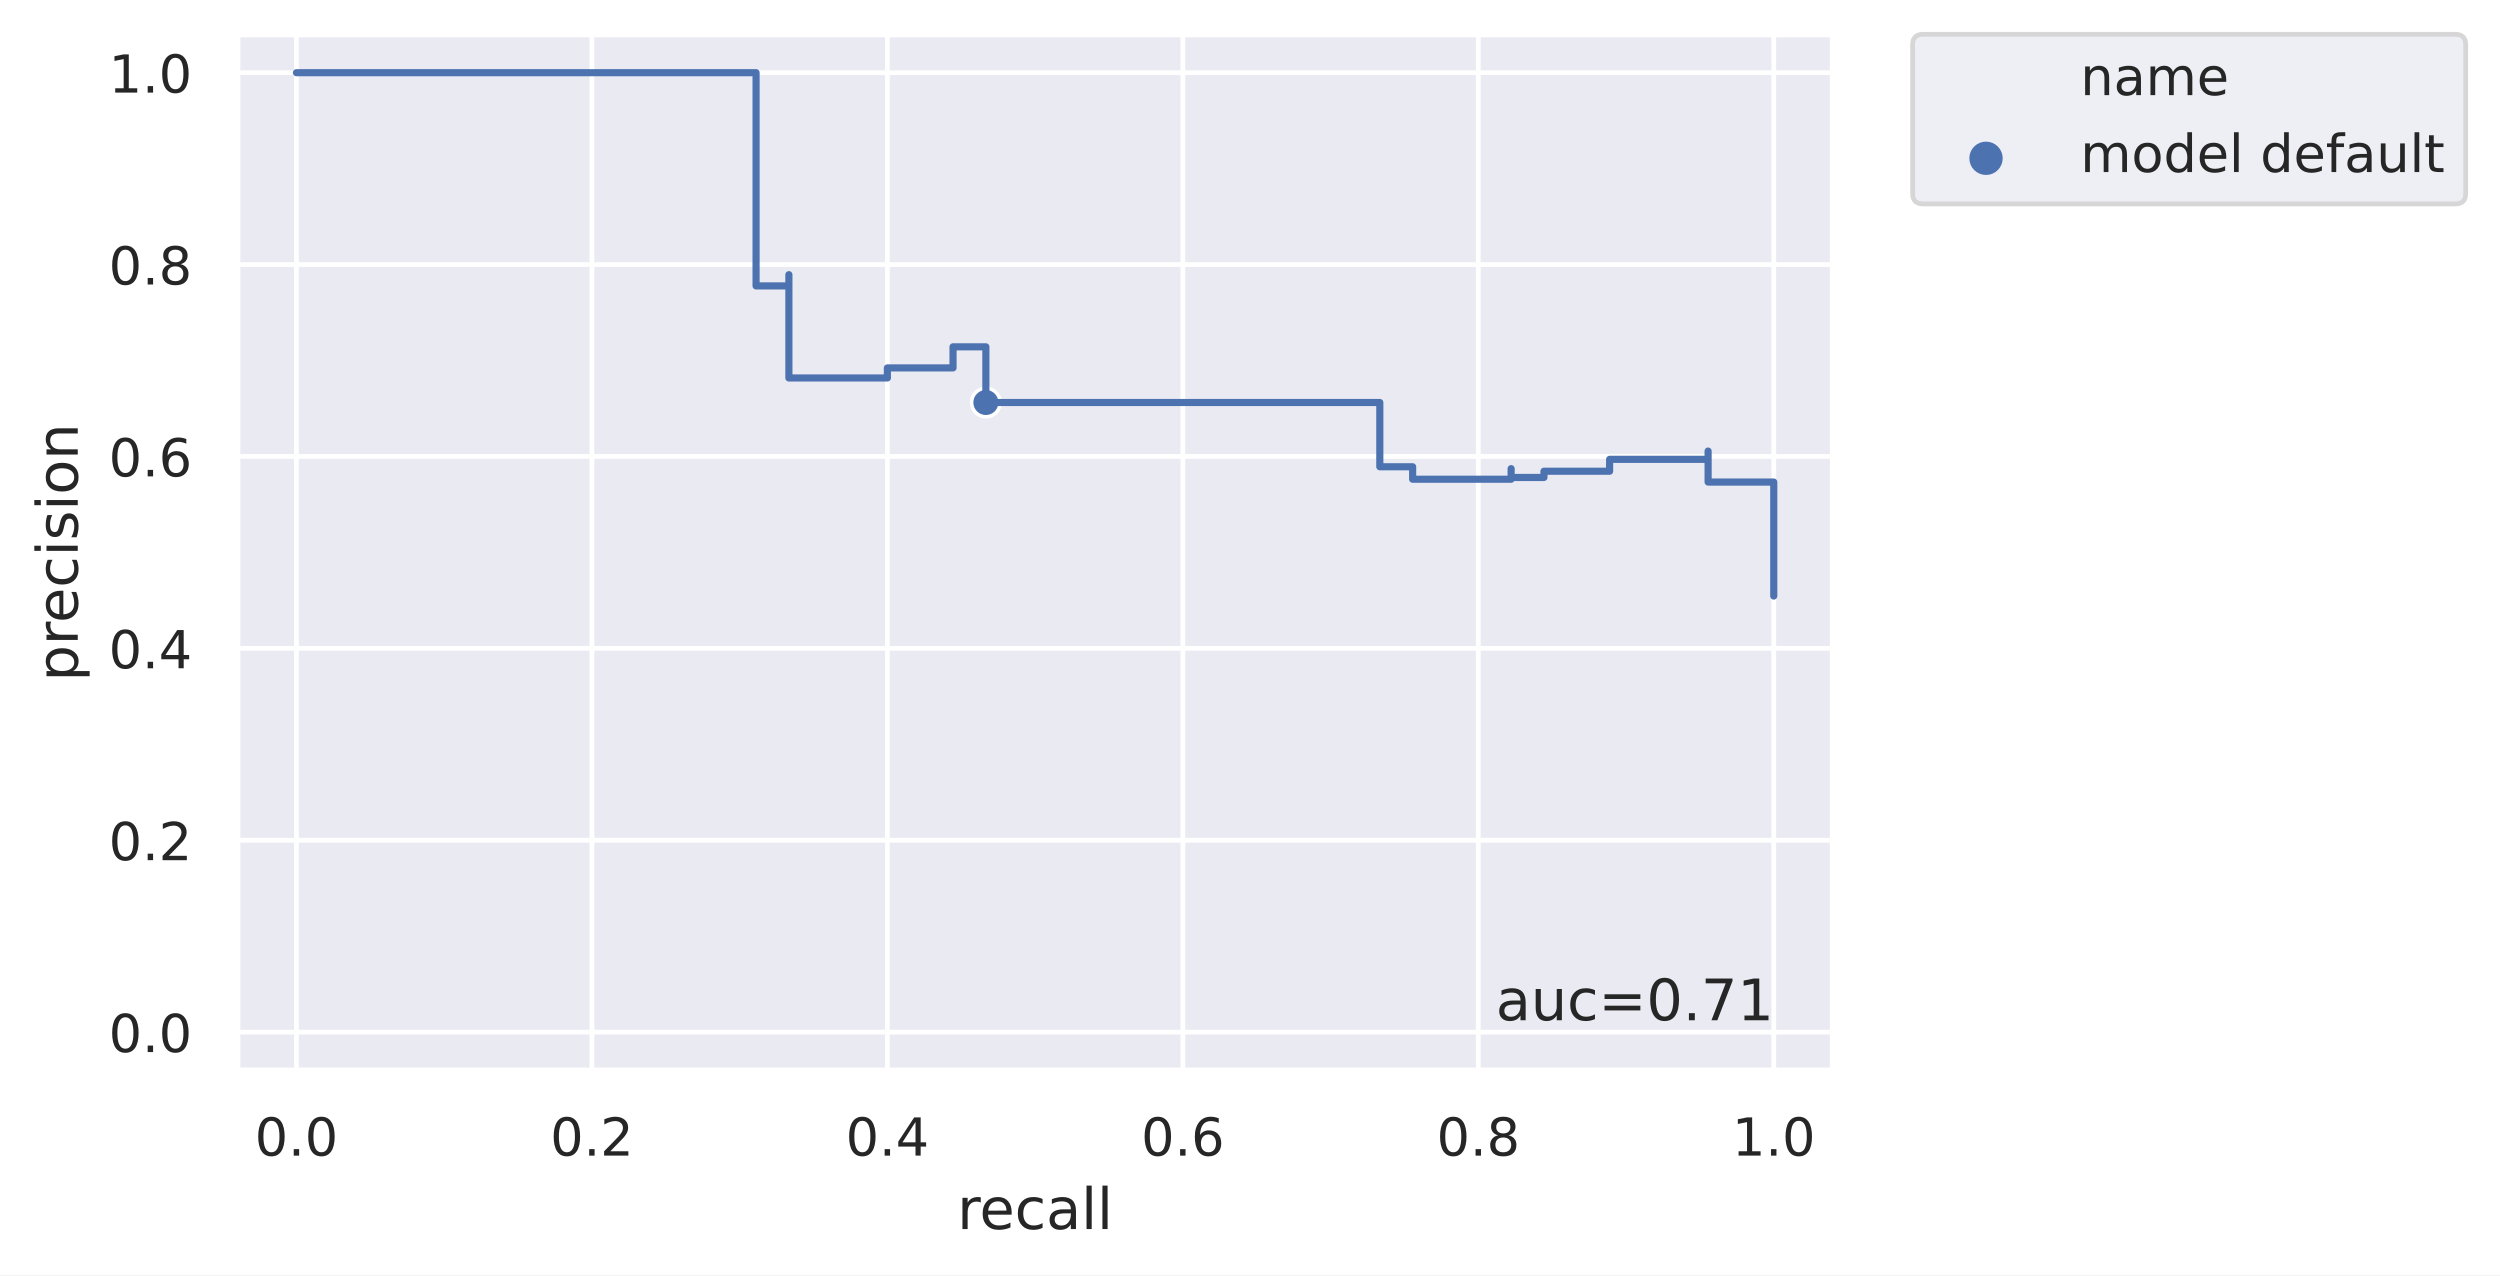
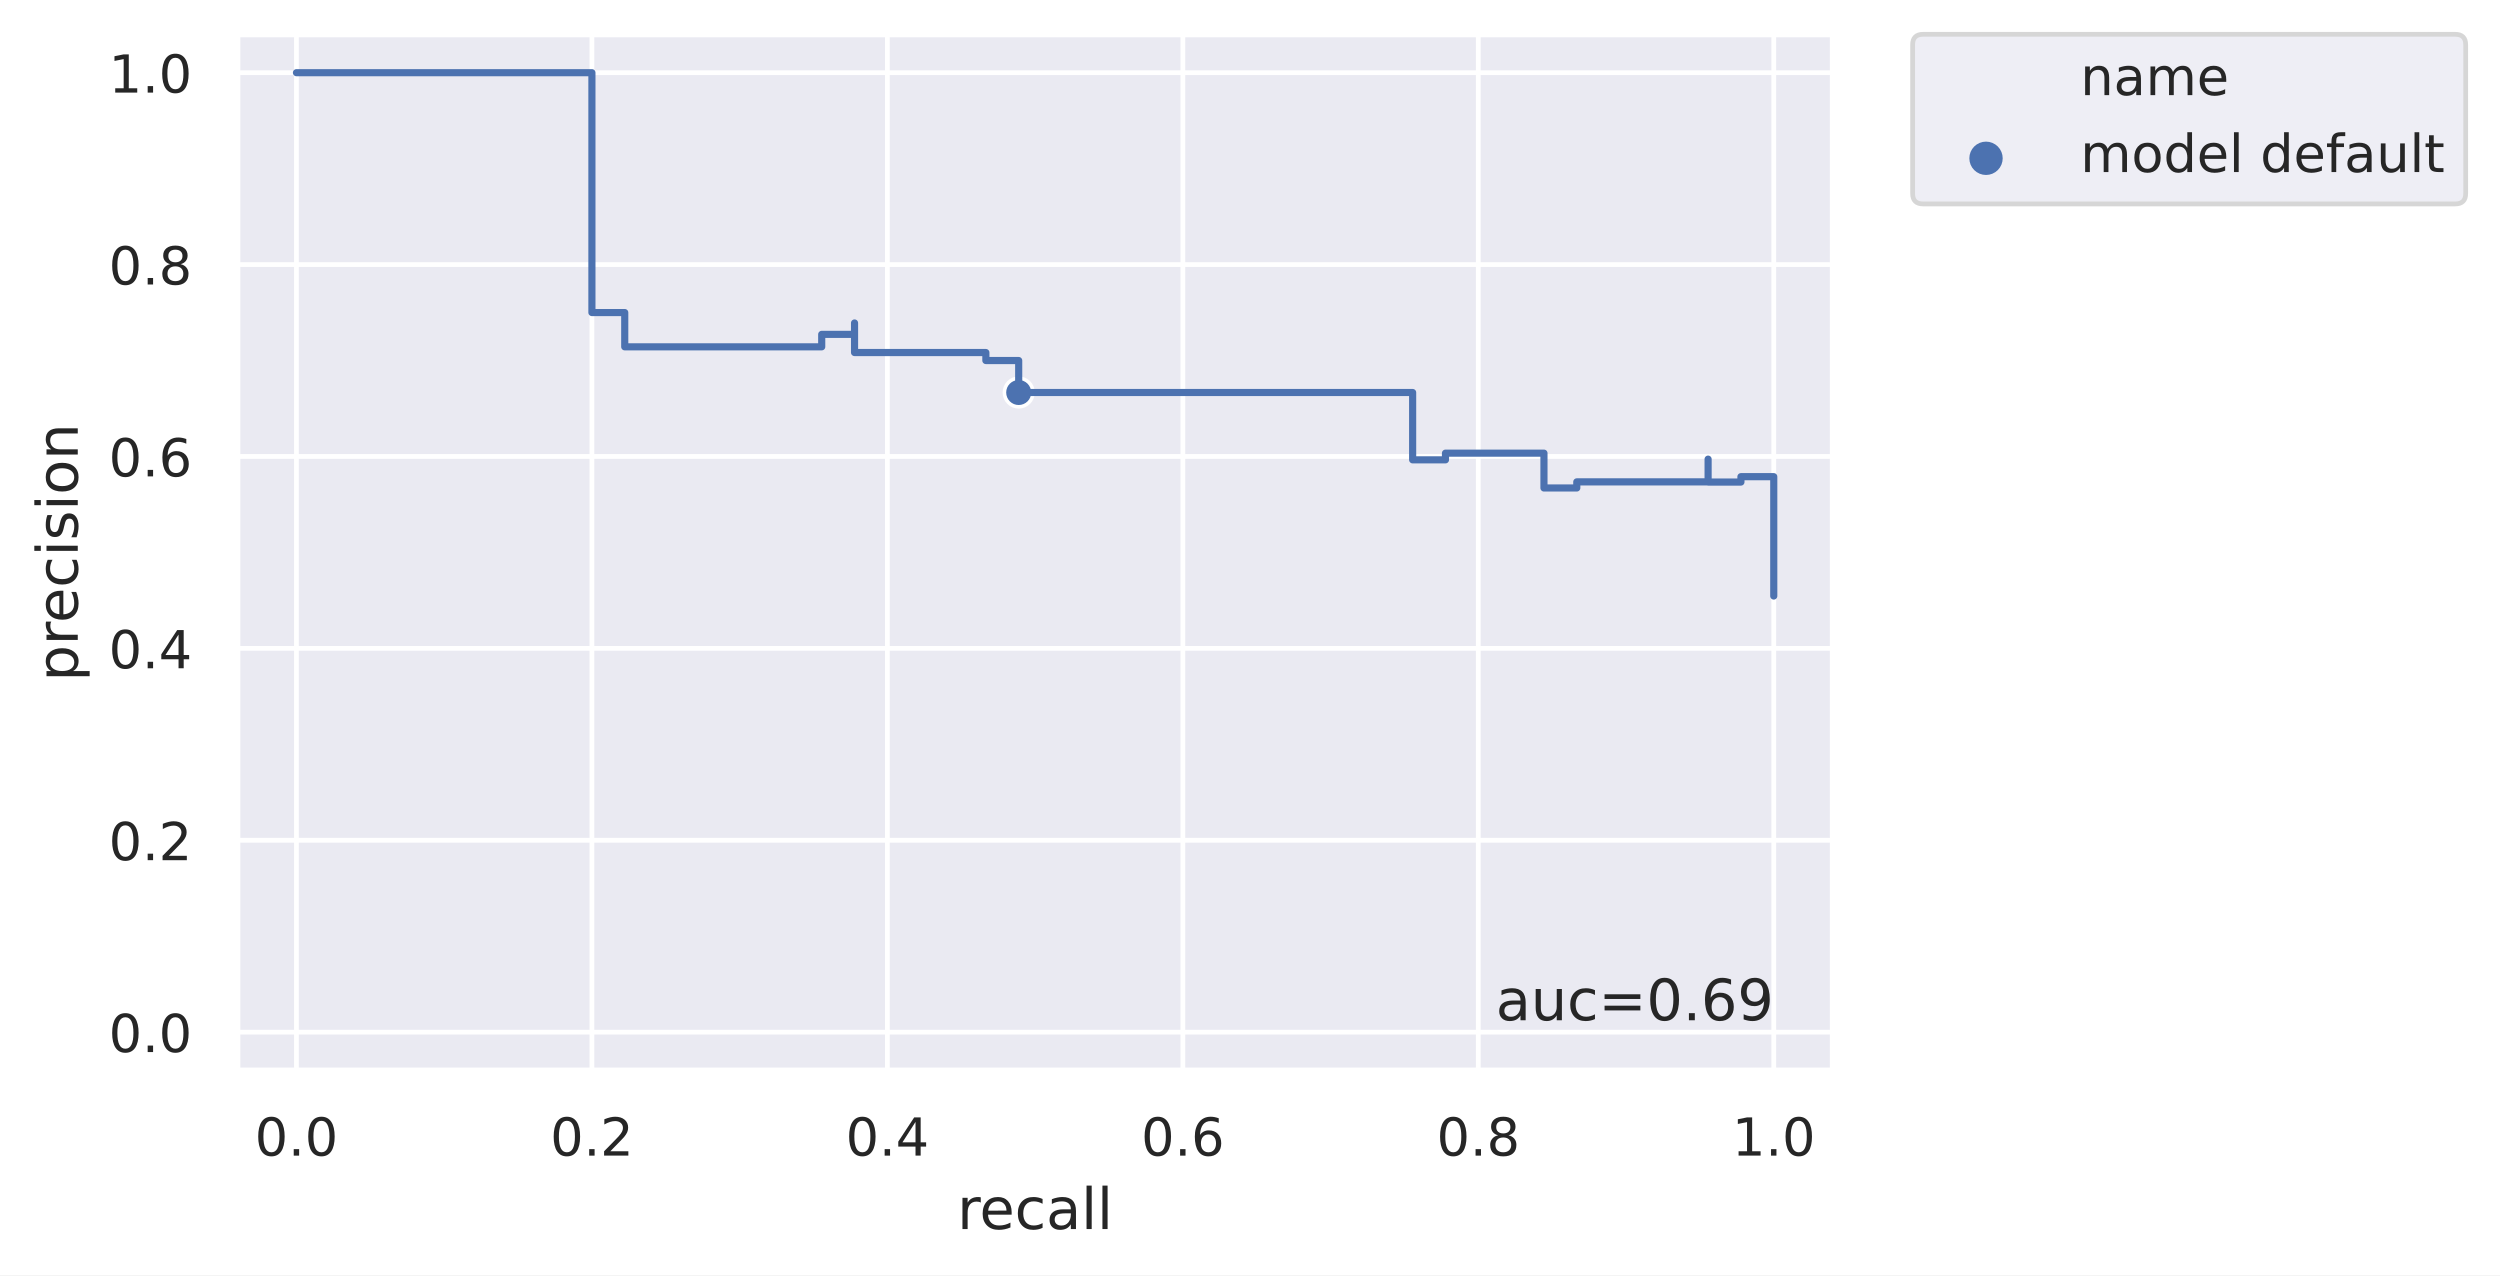
<svg xmlns="http://www.w3.org/2000/svg" xmlns:xlink="http://www.w3.org/1999/xlink" height="267.6pt" version="1.1" viewBox="0 0 524.601 267.6" width="524.601pt">
  <defs>
    <style type="text/css">
*{stroke-linecap:butt;stroke-linejoin:round;}
  </style>
  </defs>
  <g id="figure_1">
    <g id="patch_1">
      <path d="M 0 267.6  L 524.601 267.6  L 524.601 0  L 0 0  z " style="fill:#ffffff;" />
    </g>
    <g id="axes_1">
      <g id="patch_2">
        <path d="M 49.807 224.64  L 384.607 224.64  L 384.607 7.2  L 49.807 7.2  z " style="fill:#eaeaf2;" />
      </g>
      <g id="matplotlib.axis_1">
        <g id="xtick_1">
          <g id="line2d_1">
-             <path clip-path="url(#pc15f1d079c)" d="M 62.207 224.64  L 62.207 7.2  " style="fill:none;stroke:#ffffff;stroke-linecap:round;" />
+             <path clip-path="url(#p80b718dbd8)" d="M 62.207 224.64  L 62.207 7.2  " style="fill:none;stroke:#ffffff;stroke-linecap:round;" />
          </g>
          <g id="text_1">
            <defs>
              <path d="M 31.781 66.406  Q 24.172 66.406 20.328 58.906  Q 16.5 51.422 16.5 36.375  Q 16.5 21.391 20.328 13.891  Q 24.172 6.391 31.781 6.391  Q 39.453 6.391 43.281 13.891  Q 47.125 21.391 47.125 36.375  Q 47.125 51.422 43.281 58.906  Q 39.453 66.406 31.781 66.406  z M 31.781 74.219  Q 44.047 74.219 50.516 64.516  Q 56.984 54.828 56.984 36.375  Q 56.984 17.969 50.516 8.266  Q 44.047 -1.422 31.781 -1.422  Q 19.531 -1.422 13.062 8.266  Q 6.594 17.969 6.594 36.375  Q 6.594 54.828 13.062 64.516  Q 19.531 74.219 31.781 74.219  z " id="DejaVuSans-48" />
              <path d="M 10.688 12.406  L 21 12.406  L 21 0  L 10.688 0  z " id="DejaVuSans-46" />
            </defs>
            <g style="fill:#262626;" transform="translate(53.46047 242.4983)scale(0.11 -0.11)">
              <use xlink:href="#DejaVuSans-48" />
              <use x="63.623" xlink:href="#DejaVuSans-46" />
              <use x="95.41" xlink:href="#DejaVuSans-48" />
            </g>
          </g>
        </g>
        <g id="xtick_2">
          <g id="line2d_2">
-             <path clip-path="url(#pc15f1d079c)" d="M 124.207 224.64  L 124.207 7.2  " style="fill:none;stroke:#ffffff;stroke-linecap:round;" />
+             <path clip-path="url(#p80b718dbd8)" d="M 124.207 224.64  L 124.207 7.2  " style="fill:none;stroke:#ffffff;stroke-linecap:round;" />
          </g>
          <g id="text_2">
            <defs>
              <path d="M 19.188 8.297  L 53.609 8.297  L 53.609 0  L 7.328 0  L 7.328 8.297  Q 12.938 14.109 22.625 23.891  Q 32.328 33.688 34.812 36.531  Q 39.547 41.844 41.422 45.531  Q 43.312 49.219 43.312 52.781  Q 43.312 58.594 39.234 62.25  Q 35.156 65.922 28.609 65.922  Q 23.969 65.922 18.812 64.312  Q 13.672 62.703 7.812 59.422  L 7.812 69.391  Q 13.766 71.781 18.938 73  Q 24.125 74.219 28.422 74.219  Q 39.75 74.219 46.484 68.547  Q 53.219 62.891 53.219 53.422  Q 53.219 48.922 51.531 44.891  Q 49.859 40.875 45.406 35.406  Q 44.188 33.984 37.641 27.219  Q 31.109 20.453 19.188 8.297  z " id="DejaVuSans-50" />
            </defs>
            <g style="fill:#262626;" transform="translate(115.4605 242.4983)scale(0.11 -0.11)">
              <use xlink:href="#DejaVuSans-48" />
              <use x="63.623" xlink:href="#DejaVuSans-46" />
              <use x="95.41" xlink:href="#DejaVuSans-50" />
            </g>
          </g>
        </g>
        <g id="xtick_3">
          <g id="line2d_3">
-             <path clip-path="url(#pc15f1d079c)" d="M 186.207 224.64  L 186.207 7.2  " style="fill:none;stroke:#ffffff;stroke-linecap:round;" />
+             <path clip-path="url(#p80b718dbd8)" d="M 186.207 224.64  L 186.207 7.2  " style="fill:none;stroke:#ffffff;stroke-linecap:round;" />
          </g>
          <g id="text_3">
            <defs>
              <path d="M 37.797 64.312  L 12.891 25.391  L 37.797 25.391  z M 35.203 72.906  L 47.609 72.906  L 47.609 25.391  L 58.016 25.391  L 58.016 17.188  L 47.609 17.188  L 47.609 0  L 37.797 0  L 37.797 17.188  L 4.891 17.188  L 4.891 26.703  z " id="DejaVuSans-52" />
            </defs>
            <g style="fill:#262626;" transform="translate(177.4605 242.4983)scale(0.11 -0.11)">
              <use xlink:href="#DejaVuSans-48" />
              <use x="63.623" xlink:href="#DejaVuSans-46" />
              <use x="95.41" xlink:href="#DejaVuSans-52" />
            </g>
          </g>
        </g>
        <g id="xtick_4">
          <g id="line2d_4">
-             <path clip-path="url(#pc15f1d079c)" d="M 248.207 224.64  L 248.207 7.2  " style="fill:none;stroke:#ffffff;stroke-linecap:round;" />
+             <path clip-path="url(#p80b718dbd8)" d="M 248.207 224.64  L 248.207 7.2  " style="fill:none;stroke:#ffffff;stroke-linecap:round;" />
          </g>
          <g id="text_4">
            <defs>
              <path d="M 33.016 40.375  Q 26.375 40.375 22.484 35.828  Q 18.609 31.297 18.609 23.391  Q 18.609 15.531 22.484 10.953  Q 26.375 6.391 33.016 6.391  Q 39.656 6.391 43.531 10.953  Q 47.406 15.531 47.406 23.391  Q 47.406 31.297 43.531 35.828  Q 39.656 40.375 33.016 40.375  z M 52.594 71.297  L 52.594 62.312  Q 48.875 64.062 45.094 64.984  Q 41.312 65.922 37.594 65.922  Q 27.828 65.922 22.672 59.328  Q 17.531 52.734 16.797 39.406  Q 19.672 43.656 24.016 45.922  Q 28.375 48.188 33.594 48.188  Q 44.578 48.188 50.953 41.516  Q 57.328 34.859 57.328 23.391  Q 57.328 12.156 50.688 5.359  Q 44.047 -1.422 33.016 -1.422  Q 20.359 -1.422 13.672 8.266  Q 6.984 17.969 6.984 36.375  Q 6.984 53.656 15.188 63.938  Q 23.391 74.219 37.203 74.219  Q 40.922 74.219 44.703 73.484  Q 48.484 72.75 52.594 71.297  z " id="DejaVuSans-54" />
            </defs>
            <g style="fill:#262626;" transform="translate(239.4605 242.4983)scale(0.11 -0.11)">
              <use xlink:href="#DejaVuSans-48" />
              <use x="63.623" xlink:href="#DejaVuSans-46" />
              <use x="95.41" xlink:href="#DejaVuSans-54" />
            </g>
          </g>
        </g>
        <g id="xtick_5">
          <g id="line2d_5">
-             <path clip-path="url(#pc15f1d079c)" d="M 310.207 224.64  L 310.207 7.2  " style="fill:none;stroke:#ffffff;stroke-linecap:round;" />
+             <path clip-path="url(#p80b718dbd8)" d="M 310.207 224.64  L 310.207 7.2  " style="fill:none;stroke:#ffffff;stroke-linecap:round;" />
          </g>
          <g id="text_5">
            <defs>
              <path d="M 31.781 34.625  Q 24.75 34.625 20.719 30.859  Q 16.703 27.094 16.703 20.516  Q 16.703 13.922 20.719 10.156  Q 24.75 6.391 31.781 6.391  Q 38.812 6.391 42.859 10.172  Q 46.922 13.969 46.922 20.516  Q 46.922 27.094 42.891 30.859  Q 38.875 34.625 31.781 34.625  z M 21.922 38.812  Q 15.578 40.375 12.031 44.719  Q 8.5 49.078 8.5 55.328  Q 8.5 64.062 14.719 69.141  Q 20.953 74.219 31.781 74.219  Q 42.672 74.219 48.875 69.141  Q 55.078 64.062 55.078 55.328  Q 55.078 49.078 51.531 44.719  Q 48 40.375 41.703 38.812  Q 48.828 37.156 52.797 32.312  Q 56.781 27.484 56.781 20.516  Q 56.781 9.906 50.312 4.234  Q 43.844 -1.422 31.781 -1.422  Q 19.734 -1.422 13.25 4.234  Q 6.781 9.906 6.781 20.516  Q 6.781 27.484 10.781 32.312  Q 14.797 37.156 21.922 38.812  z M 18.312 54.391  Q 18.312 48.734 21.844 45.562  Q 25.391 42.391 31.781 42.391  Q 38.141 42.391 41.719 45.562  Q 45.312 48.734 45.312 54.391  Q 45.312 60.062 41.719 63.234  Q 38.141 66.406 31.781 66.406  Q 25.391 66.406 21.844 63.234  Q 18.312 60.062 18.312 54.391  z " id="DejaVuSans-56" />
            </defs>
            <g style="fill:#262626;" transform="translate(301.4605 242.4983)scale(0.11 -0.11)">
              <use xlink:href="#DejaVuSans-48" />
              <use x="63.623" xlink:href="#DejaVuSans-46" />
              <use x="95.41" xlink:href="#DejaVuSans-56" />
            </g>
          </g>
        </g>
        <g id="xtick_6">
          <g id="line2d_6">
-             <path clip-path="url(#pc15f1d079c)" d="M 372.207 224.64  L 372.207 7.2  " style="fill:none;stroke:#ffffff;stroke-linecap:round;" />
+             <path clip-path="url(#p80b718dbd8)" d="M 372.207 224.64  L 372.207 7.2  " style="fill:none;stroke:#ffffff;stroke-linecap:round;" />
          </g>
          <g id="text_6">
            <defs>
              <path d="M 12.406 8.297  L 28.516 8.297  L 28.516 63.922  L 10.984 60.406  L 10.984 69.391  L 28.422 72.906  L 38.281 72.906  L 38.281 8.297  L 54.391 8.297  L 54.391 0  L 12.406 0  z " id="DejaVuSans-49" />
            </defs>
            <g style="fill:#262626;" transform="translate(363.4605 242.4983)scale(0.11 -0.11)">
              <use xlink:href="#DejaVuSans-49" />
              <use x="63.623" xlink:href="#DejaVuSans-46" />
              <use x="95.41" xlink:href="#DejaVuSans-48" />
            </g>
          </g>
        </g>
        <g id="text_7">
          <defs>
            <path d="M 41.109 46.297  Q 39.594 47.172 37.812 47.578  Q 36.031 48 33.891 48  Q 26.266 48 22.188 43.047  Q 18.109 38.094 18.109 28.812  L 18.109 0  L 9.078 0  L 9.078 54.688  L 18.109 54.688  L 18.109 46.188  Q 20.953 51.172 25.484 53.578  Q 30.031 56 36.531 56  Q 37.453 56 38.578 55.875  Q 39.703 55.766 41.062 55.516  z " id="DejaVuSans-114" />
            <path d="M 56.203 29.594  L 56.203 25.203  L 14.891 25.203  Q 15.484 15.922 20.484 11.062  Q 25.484 6.203 34.422 6.203  Q 39.594 6.203 44.453 7.469  Q 49.312 8.734 54.109 11.281  L 54.109 2.781  Q 49.266 0.734 44.188 -0.344  Q 39.109 -1.422 33.891 -1.422  Q 20.797 -1.422 13.156 6.188  Q 5.516 13.812 5.516 26.812  Q 5.516 40.234 12.766 48.109  Q 20.016 56 32.328 56  Q 43.359 56 49.781 48.891  Q 56.203 41.797 56.203 29.594  z M 47.219 32.234  Q 47.125 39.594 43.094 43.984  Q 39.062 48.391 32.422 48.391  Q 24.906 48.391 20.391 44.141  Q 15.875 39.891 15.188 32.172  z " id="DejaVuSans-101" />
            <path d="M 48.781 52.594  L 48.781 44.188  Q 44.969 46.297 41.141 47.344  Q 37.312 48.391 33.406 48.391  Q 24.656 48.391 19.812 42.844  Q 14.984 37.312 14.984 27.297  Q 14.984 17.281 19.812 11.734  Q 24.656 6.203 33.406 6.203  Q 37.312 6.203 41.141 7.25  Q 44.969 8.297 48.781 10.406  L 48.781 2.094  Q 45.016 0.344 40.984 -0.531  Q 36.969 -1.422 32.422 -1.422  Q 20.062 -1.422 12.781 6.344  Q 5.516 14.109 5.516 27.297  Q 5.516 40.672 12.859 48.328  Q 20.219 56 33.016 56  Q 37.156 56 41.109 55.141  Q 45.062 54.297 48.781 52.594  z " id="DejaVuSans-99" />
            <path d="M 34.281 27.484  Q 23.391 27.484 19.188 25  Q 14.984 22.516 14.984 16.5  Q 14.984 11.719 18.141 8.906  Q 21.297 6.109 26.703 6.109  Q 34.188 6.109 38.703 11.406  Q 43.219 16.703 43.219 25.484  L 43.219 27.484  z M 52.203 31.203  L 52.203 0  L 43.219 0  L 43.219 8.297  Q 40.141 3.328 35.547 0.953  Q 30.953 -1.422 24.312 -1.422  Q 15.922 -1.422 10.953 3.297  Q 6 8.016 6 15.922  Q 6 25.141 12.172 29.828  Q 18.359 34.516 30.609 34.516  L 43.219 34.516  L 43.219 35.406  Q 43.219 41.609 39.141 45  Q 35.062 48.391 27.688 48.391  Q 23 48.391 18.547 47.266  Q 14.109 46.141 10.016 43.891  L 10.016 52.203  Q 14.938 54.109 19.578 55.047  Q 24.219 56 28.609 56  Q 40.484 56 46.344 49.844  Q 52.203 43.703 52.203 31.203  z " id="DejaVuSans-97" />
            <path d="M 9.422 75.984  L 18.406 75.984  L 18.406 0  L 9.422 0  z " id="DejaVuSans-108" />
          </defs>
          <g style="fill:#262626;" transform="translate(200.8741 257.9041)scale(0.12 -0.12)">
            <use xlink:href="#DejaVuSans-114" />
            <use x="38.863" xlink:href="#DejaVuSans-101" />
            <use x="100.387" xlink:href="#DejaVuSans-99" />
            <use x="155.367" xlink:href="#DejaVuSans-97" />
            <use x="216.646" xlink:href="#DejaVuSans-108" />
            <use x="244.43" xlink:href="#DejaVuSans-108" />
          </g>
        </g>
      </g>
      <g id="matplotlib.axis_2">
        <g id="ytick_1">
          <g id="line2d_7">
-             <path clip-path="url(#pc15f1d079c)" d="M 49.807 216.587  L 384.607 216.587  " style="fill:none;stroke:#ffffff;stroke-linecap:round;" />
+             <path clip-path="url(#p80b718dbd8)" d="M 49.807 216.587  L 384.607 216.587  " style="fill:none;stroke:#ffffff;stroke-linecap:round;" />
          </g>
          <g id="text_8">
            <g style="fill:#262626;" transform="translate(22.81375 220.7658)scale(0.11 -0.11)">
              <use xlink:href="#DejaVuSans-48" />
              <use x="63.623" xlink:href="#DejaVuSans-46" />
              <use x="95.41" xlink:href="#DejaVuSans-48" />
            </g>
          </g>
        </g>
        <g id="ytick_2">
          <g id="line2d_8">
-             <path clip-path="url(#pc15f1d079c)" d="M 49.807 176.32  L 384.607 176.32  " style="fill:none;stroke:#ffffff;stroke-linecap:round;" />
+             <path clip-path="url(#p80b718dbd8)" d="M 49.807 176.32  L 384.607 176.32  " style="fill:none;stroke:#ffffff;stroke-linecap:round;" />
          </g>
          <g id="text_9">
            <g style="fill:#262626;" transform="translate(22.81375 180.4991)scale(0.11 -0.11)">
              <use xlink:href="#DejaVuSans-48" />
              <use x="63.623" xlink:href="#DejaVuSans-46" />
              <use x="95.41" xlink:href="#DejaVuSans-50" />
            </g>
          </g>
        </g>
        <g id="ytick_3">
          <g id="line2d_9">
-             <path clip-path="url(#pc15f1d079c)" d="M 49.807 136.053  L 384.607 136.053  " style="fill:none;stroke:#ffffff;stroke-linecap:round;" />
+             <path clip-path="url(#p80b718dbd8)" d="M 49.807 136.053  L 384.607 136.053  " style="fill:none;stroke:#ffffff;stroke-linecap:round;" />
          </g>
          <g id="text_10">
            <g style="fill:#262626;" transform="translate(22.81375 140.2325)scale(0.11 -0.11)">
              <use xlink:href="#DejaVuSans-48" />
              <use x="63.623" xlink:href="#DejaVuSans-46" />
              <use x="95.41" xlink:href="#DejaVuSans-52" />
            </g>
          </g>
        </g>
        <g id="ytick_4">
          <g id="line2d_10">
-             <path clip-path="url(#pc15f1d079c)" d="M 49.807 95.787  L 384.607 95.787  " style="fill:none;stroke:#ffffff;stroke-linecap:round;" />
+             <path clip-path="url(#p80b718dbd8)" d="M 49.807 95.787  L 384.607 95.787  " style="fill:none;stroke:#ffffff;stroke-linecap:round;" />
          </g>
          <g id="text_11">
            <g style="fill:#262626;" transform="translate(22.81375 99.96581)scale(0.11 -0.11)">
              <use xlink:href="#DejaVuSans-48" />
              <use x="63.623" xlink:href="#DejaVuSans-46" />
              <use x="95.41" xlink:href="#DejaVuSans-54" />
            </g>
          </g>
        </g>
        <g id="ytick_5">
          <g id="line2d_11">
-             <path clip-path="url(#pc15f1d079c)" d="M 49.807 55.52  L 384.607 55.52  " style="fill:none;stroke:#ffffff;stroke-linecap:round;" />
+             <path clip-path="url(#p80b718dbd8)" d="M 49.807 55.52  L 384.607 55.52  " style="fill:none;stroke:#ffffff;stroke-linecap:round;" />
          </g>
          <g id="text_12">
            <g style="fill:#262626;" transform="translate(22.81375 59.69914)scale(0.11 -0.11)">
              <use xlink:href="#DejaVuSans-48" />
              <use x="63.623" xlink:href="#DejaVuSans-46" />
              <use x="95.41" xlink:href="#DejaVuSans-56" />
            </g>
          </g>
        </g>
        <g id="ytick_6">
          <g id="line2d_12">
-             <path clip-path="url(#pc15f1d079c)" d="M 49.807 15.253  L 384.607 15.253  " style="fill:none;stroke:#ffffff;stroke-linecap:round;" />
+             <path clip-path="url(#p80b718dbd8)" d="M 49.807 15.253  L 384.607 15.253  " style="fill:none;stroke:#ffffff;stroke-linecap:round;" />
          </g>
          <g id="text_13">
            <g style="fill:#262626;" transform="translate(22.81375 19.43247)scale(0.11 -0.11)">
              <use xlink:href="#DejaVuSans-49" />
              <use x="63.623" xlink:href="#DejaVuSans-46" />
              <use x="95.41" xlink:href="#DejaVuSans-48" />
            </g>
          </g>
        </g>
        <g id="text_14">
          <defs>
            <path d="M 18.109 8.203  L 18.109 -20.797  L 9.078 -20.797  L 9.078 54.688  L 18.109 54.688  L 18.109 46.391  Q 20.953 51.266 25.266 53.625  Q 29.594 56 35.594 56  Q 45.562 56 51.781 48.094  Q 58.016 40.188 58.016 27.297  Q 58.016 14.406 51.781 6.484  Q 45.562 -1.422 35.594 -1.422  Q 29.594 -1.422 25.266 0.953  Q 20.953 3.328 18.109 8.203  z M 48.688 27.297  Q 48.688 37.203 44.609 42.844  Q 40.531 48.484 33.406 48.484  Q 26.266 48.484 22.188 42.844  Q 18.109 37.203 18.109 27.297  Q 18.109 17.391 22.188 11.75  Q 26.266 6.109 33.406 6.109  Q 40.531 6.109 44.609 11.75  Q 48.688 17.391 48.688 27.297  z " id="DejaVuSans-112" />
            <path d="M 9.422 54.688  L 18.406 54.688  L 18.406 0  L 9.422 0  z M 9.422 75.984  L 18.406 75.984  L 18.406 64.594  L 9.422 64.594  z " id="DejaVuSans-105" />
            <path d="M 44.281 53.078  L 44.281 44.578  Q 40.484 46.531 36.375 47.5  Q 32.281 48.484 27.875 48.484  Q 21.188 48.484 17.844 46.438  Q 14.5 44.391 14.5 40.281  Q 14.5 37.156 16.891 35.375  Q 19.281 33.594 26.516 31.984  L 29.594 31.297  Q 39.156 29.25 43.188 25.516  Q 47.219 21.781 47.219 15.094  Q 47.219 7.469 41.188 3.016  Q 35.156 -1.422 24.609 -1.422  Q 20.219 -1.422 15.453 -0.562  Q 10.688 0.297 5.422 2  L 5.422 11.281  Q 10.406 8.688 15.234 7.391  Q 20.062 6.109 24.812 6.109  Q 31.156 6.109 34.562 8.281  Q 37.984 10.453 37.984 14.406  Q 37.984 18.062 35.516 20.016  Q 33.062 21.969 24.703 23.781  L 21.578 24.516  Q 13.234 26.266 9.516 29.906  Q 5.812 33.547 5.812 39.891  Q 5.812 47.609 11.281 51.797  Q 16.75 56 26.812 56  Q 31.781 56 36.172 55.266  Q 40.578 54.547 44.281 53.078  z " id="DejaVuSans-115" />
            <path d="M 30.609 48.391  Q 23.391 48.391 19.188 42.75  Q 14.984 37.109 14.984 27.297  Q 14.984 17.484 19.156 11.844  Q 23.344 6.203 30.609 6.203  Q 37.797 6.203 41.984 11.859  Q 46.188 17.531 46.188 27.297  Q 46.188 37.016 41.984 42.703  Q 37.797 48.391 30.609 48.391  z M 30.609 56  Q 42.328 56 49.016 48.375  Q 55.719 40.766 55.719 27.297  Q 55.719 13.875 49.016 6.219  Q 42.328 -1.422 30.609 -1.422  Q 18.844 -1.422 12.172 6.219  Q 5.516 13.875 5.516 27.297  Q 5.516 40.766 12.172 48.375  Q 18.844 56 30.609 56  z " id="DejaVuSans-111" />
            <path d="M 54.891 33.016  L 54.891 0  L 45.906 0  L 45.906 32.719  Q 45.906 40.484 42.875 44.328  Q 39.844 48.188 33.797 48.188  Q 26.516 48.188 22.312 43.547  Q 18.109 38.922 18.109 30.906  L 18.109 0  L 9.078 0  L 9.078 54.688  L 18.109 54.688  L 18.109 46.188  Q 21.344 51.125 25.703 53.562  Q 30.078 56 35.797 56  Q 45.219 56 50.047 50.172  Q 54.891 44.344 54.891 33.016  z " id="DejaVuSans-110" />
          </defs>
          <g style="fill:#262626;" transform="translate(16.31812 142.9847)rotate(-90)scale(0.12 -0.12)">
            <use xlink:href="#DejaVuSans-112" />
            <use x="63.477" xlink:href="#DejaVuSans-114" />
            <use x="102.34" xlink:href="#DejaVuSans-101" />
            <use x="163.863" xlink:href="#DejaVuSans-99" />
            <use x="218.844" xlink:href="#DejaVuSans-105" />
            <use x="246.627" xlink:href="#DejaVuSans-115" />
            <use x="298.727" xlink:href="#DejaVuSans-105" />
            <use x="326.51" xlink:href="#DejaVuSans-111" />
            <use x="387.691" xlink:href="#DejaVuSans-110" />
          </g>
        </g>
      </g>
      <g id="PathCollection_1">
        <defs>
-           <path d="M 0 3  C 0.796 3 1.559 2.684 2.121 2.121  C 2.684 1.559 3 0.796 3 0  C 3 -0.796 2.684 -1.559 2.121 -2.121  C 1.559 -2.684 0.796 -3 0 -3  C -0.796 -3 -1.559 -2.684 -2.121 -2.121  C -2.684 -1.559 -3 -0.796 -3 0  C -3 0.796 -2.684 1.559 -2.121 2.121  C -1.559 2.684 -0.796 3 0 3  z " id="m8105ec784b" style="stroke:#ffffff;stroke-width:0.75;" />
+           <path d="M 0 3  C 0.796 3 1.559 2.684 2.121 2.121  C 2.684 1.559 3 0.796 3 0  C 3 -0.796 2.684 -1.559 2.121 -2.121  C 1.559 -2.684 0.796 -3 0 -3  C -0.796 -3 -1.559 -2.684 -2.121 -2.121  C -2.684 -1.559 -3 -0.796 -3 0  C -3 0.796 -2.684 1.559 -2.121 2.121  C -1.559 2.684 -0.796 3 0 3  z " id="m6082abf147" style="stroke:#ffffff;stroke-width:0.75;" />
        </defs>
-         <g clip-path="url(#pc15f1d079c)">
-           <use style="fill:#4c72b0;stroke:#ffffff;stroke-width:0.75;" x="206.874" xlink:href="#m8105ec784b" y="84.462" />
+         <g clip-path="url(#p80b718dbd8)">
+           <use style="fill:#4c72b0;stroke:#ffffff;stroke-width:0.75;" x="213.763" xlink:href="#m6082abf147" y="82.364" />
        </g>
      </g>
      <g id="PathCollection_2" />
      <g id="PathCollection_3" />
      <g id="line2d_13">
-         <path clip-path="url(#pc15f1d079c)" d="M 372.207 125.072  L 372.207 101.156  L 358.429 101.156  L 358.429 94.652  L 358.429 94.652  L 358.429 96.388  L 337.763 96.388  L 337.763 98.884  L 323.985 98.884  L 323.985 100.191  L 317.096 100.191  L 317.096 98.343  L 317.096 98.343  L 317.096 100.564  L 296.429 100.564  L 296.429 97.944  L 289.541 97.944  L 289.541 84.462  L 206.874 84.462  L 206.874 75.653  L 206.874 75.653  L 206.874 72.777  L 199.985 72.777  L 199.985 77.202  L 186.207 77.202  L 186.207 79.314  L 165.541 79.314  L 165.541 65.587  L 165.541 65.587  L 165.541 57.639  L 165.541 57.639  L 165.541 59.994  L 158.652 59.994  L 158.652 15.253  L 62.207 15.253  " style="fill:none;stroke:#4c72b0;stroke-linecap:round;stroke-width:1.5;" />
+         <path clip-path="url(#p80b718dbd8)" d="M 372.207 125.072  L 372.207 100.025  L 365.318 100.025  L 365.318 101.156  L 358.429 101.156  L 358.429 96.346  L 358.429 96.346  L 358.429 101.116  L 330.874 101.116  L 330.874 102.398  L 323.985 102.398  L 323.985 97.045  L 323.985 97.045  L 323.985 95.092  L 303.318 95.092  L 303.318 96.493  L 296.429 96.493  L 296.429 82.364  L 213.763 82.364  L 213.763 75.653  L 206.874 75.653  L 206.874 73.976  L 179.318 73.976  L 179.318 67.775  L 179.318 67.775  L 179.318 70.162  L 172.429 70.162  L 172.429 72.777  L 131.096 72.777  L 131.096 65.587  L 124.207 65.587  L 124.207 15.253  L 62.207 15.253  " style="fill:none;stroke:#4c72b0;stroke-linecap:round;stroke-width:1.5;" />
      </g>
      <g id="patch_3">
        <path d="M 49.807 224.64  L 49.807 7.2  " style="fill:none;stroke:#ffffff;stroke-linecap:square;stroke-linejoin:miter;stroke-width:1.25;" />
      </g>
      <g id="patch_4">
        <path d="M 384.607 224.64  L 384.607 7.2  " style="fill:none;stroke:#ffffff;stroke-linecap:square;stroke-linejoin:miter;stroke-width:1.25;" />
      </g>
      <g id="patch_5">
        <path d="M 49.807 224.64  L 384.607 224.64  " style="fill:none;stroke:#ffffff;stroke-linecap:square;stroke-linejoin:miter;stroke-width:1.25;" />
      </g>
      <g id="patch_6">
        <path d="M 49.807 7.2  L 384.607 7.2  " style="fill:none;stroke:#ffffff;stroke-linecap:square;stroke-linejoin:miter;stroke-width:1.25;" />
      </g>
      <g id="text_15">
        <defs>
          <path d="M 8.5 21.578  L 8.5 54.688  L 17.484 54.688  L 17.484 21.922  Q 17.484 14.156 20.5 10.266  Q 23.531 6.391 29.594 6.391  Q 36.859 6.391 41.078 11.031  Q 45.312 15.672 45.312 23.688  L 45.312 54.688  L 54.297 54.688  L 54.297 0  L 45.312 0  L 45.312 8.406  Q 42.047 3.422 37.719 1  Q 33.406 -1.422 27.688 -1.422  Q 18.266 -1.422 13.375 4.438  Q 8.5 10.297 8.5 21.578  z M 31.109 56  z " id="DejaVuSans-117" />
          <path d="M 10.594 45.406  L 73.188 45.406  L 73.188 37.203  L 10.594 37.203  z M 10.594 25.484  L 73.188 25.484  L 73.188 17.188  L 10.594 17.188  z " id="DejaVuSans-61" />
-           <path d="M 8.203 72.906  L 55.078 72.906  L 55.078 68.703  L 28.609 0  L 18.312 0  L 43.219 64.594  L 8.203 64.594  z " id="DejaVuSans-55" />
+           <path d="M 10.984 1.516  L 10.984 10.5  Q 14.703 8.734 18.5 7.812  Q 22.312 6.891 25.984 6.891  Q 35.75 6.891 40.891 13.453  Q 46.047 20.016 46.781 33.406  Q 43.953 29.203 39.594 26.953  Q 35.25 24.703 29.984 24.703  Q 19.047 24.703 12.672 31.312  Q 6.297 37.938 6.297 49.422  Q 6.297 60.641 12.938 67.422  Q 19.578 74.219 30.609 74.219  Q 43.266 74.219 49.922 64.516  Q 56.594 54.828 56.594 36.375  Q 56.594 19.141 48.406 8.859  Q 40.234 -1.422 26.422 -1.422  Q 22.703 -1.422 18.891 -0.688  Q 15.094 0.047 10.984 1.516  z M 30.609 32.422  Q 37.25 32.422 41.125 36.953  Q 45.016 41.5 45.016 49.422  Q 45.016 57.281 41.125 61.844  Q 37.25 66.406 30.609 66.406  Q 23.969 66.406 20.094 61.844  Q 16.219 57.281 16.219 49.422  Q 16.219 41.5 20.094 36.953  Q 23.969 32.422 30.609 32.422  z " id="DejaVuSans-57" />
        </defs>
        <g style="fill:#262626;" transform="translate(313.8759 214.091)scale(0.12 -0.12)">
          <use xlink:href="#DejaVuSans-97" />
          <use x="61.279" xlink:href="#DejaVuSans-117" />
          <use x="124.658" xlink:href="#DejaVuSans-99" />
          <use x="179.639" xlink:href="#DejaVuSans-61" />
          <use x="263.428" xlink:href="#DejaVuSans-48" />
          <use x="327.051" xlink:href="#DejaVuSans-46" />
-           <use x="358.838" xlink:href="#DejaVuSans-55" />
-           <use x="422.461" xlink:href="#DejaVuSans-49" />
+           <use x="358.838" xlink:href="#DejaVuSans-54" />
+           <use x="422.461" xlink:href="#DejaVuSans-57" />
        </g>
      </g>
      <g id="legend_1">
        <g id="patch_7">
          <path d="M 403.547 42.792  L 515.201 42.792  Q 517.401 42.792 517.401 40.592  L 517.401 9.4  Q 517.401 7.2 515.201 7.2  L 403.547 7.2  Q 401.347 7.2 401.347 9.4  L 401.347 40.592  Q 401.347 42.792 403.547 42.792  z " style="fill:#eaeaf2;opacity:0.8;stroke:#cccccc;stroke-linejoin:miter;" />
        </g>
        <g id="PathCollection_4">
          <defs>
-             <path id="me84c99f3b7" style="stroke:#ffffff;stroke-width:1.5;" />
+             <path id="m4ae4ef5e11" style="stroke:#ffffff;stroke-width:1.5;" />
          </defs>
          <g>
-             <use style="fill:#ffffff;stroke:#ffffff;stroke-width:1.5;" x="416.747" xlink:href="#me84c99f3b7" y="17.071" />
+             <use style="fill:#ffffff;stroke:#ffffff;stroke-width:1.5;" x="416.747" xlink:href="#m4ae4ef5e11" y="17.071" />
          </g>
        </g>
        <g id="text_16">
          <defs>
            <path d="M 52 44.188  Q 55.375 50.25 60.062 53.125  Q 64.75 56 71.094 56  Q 79.641 56 84.281 50.016  Q 88.922 44.047 88.922 33.016  L 88.922 0  L 79.891 0  L 79.891 32.719  Q 79.891 40.578 77.094 44.375  Q 74.312 48.188 68.609 48.188  Q 61.625 48.188 57.562 43.547  Q 53.516 38.922 53.516 30.906  L 53.516 0  L 44.484 0  L 44.484 32.719  Q 44.484 40.625 41.703 44.406  Q 38.922 48.188 33.109 48.188  Q 26.219 48.188 22.156 43.531  Q 18.109 38.875 18.109 30.906  L 18.109 0  L 9.078 0  L 9.078 54.688  L 18.109 54.688  L 18.109 46.188  Q 21.188 51.219 25.484 53.609  Q 29.781 56 35.688 56  Q 41.656 56 45.828 52.969  Q 50 49.953 52 44.188  z " id="DejaVuSans-109" />
          </defs>
          <g style="fill:#262626;" transform="translate(436.5472 19.95828)scale(0.11 -0.11)">
            <use xlink:href="#DejaVuSans-110" />
            <use x="63.379" xlink:href="#DejaVuSans-97" />
            <use x="124.658" xlink:href="#DejaVuSans-109" />
            <use x="222.07" xlink:href="#DejaVuSans-101" />
          </g>
        </g>
        <g id="PathCollection_5">
          <defs>
-             <path d="M 0 3  C 0.796 3 1.559 2.684 2.121 2.121  C 2.684 1.559 3 0.796 3 0  C 3 -0.796 2.684 -1.559 2.121 -2.121  C 1.559 -2.684 0.796 -3 0 -3  C -0.796 -3 -1.559 -2.684 -2.121 -2.121  C -2.684 -1.559 -3 -0.796 -3 0  C -3 0.796 -2.684 1.559 -2.121 2.121  C -1.559 2.684 -0.796 3 0 3  z " id="m2ecc0814bb" style="stroke:#4c72b0;" />
+             <path d="M 0 3  C 0.796 3 1.559 2.684 2.121 2.121  C 2.684 1.559 3 0.796 3 0  C 3 -0.796 2.684 -1.559 2.121 -2.121  C 1.559 -2.684 0.796 -3 0 -3  C -0.796 -3 -1.559 -2.684 -2.121 -2.121  C -2.684 -1.559 -3 -0.796 -3 0  C -3 0.796 -2.684 1.559 -2.121 2.121  C -1.559 2.684 -0.796 3 0 3  z " id="me2bd447adf" style="stroke:#4c72b0;" />
          </defs>
          <g>
-             <use style="fill:#4c72b0;stroke:#4c72b0;" x="416.747" xlink:href="#m2ecc0814bb" y="33.217" />
+             <use style="fill:#4c72b0;stroke:#4c72b0;" x="416.747" xlink:href="#me2bd447adf" y="33.217" />
          </g>
        </g>
        <g id="text_17">
          <defs>
            <path d="M 45.406 46.391  L 45.406 75.984  L 54.391 75.984  L 54.391 0  L 45.406 0  L 45.406 8.203  Q 42.578 3.328 38.25 0.953  Q 33.938 -1.422 27.875 -1.422  Q 17.969 -1.422 11.734 6.484  Q 5.516 14.406 5.516 27.297  Q 5.516 40.188 11.734 48.094  Q 17.969 56 27.875 56  Q 33.938 56 38.25 53.625  Q 42.578 51.266 45.406 46.391  z M 14.797 27.297  Q 14.797 17.391 18.875 11.75  Q 22.953 6.109 30.078 6.109  Q 37.203 6.109 41.297 11.75  Q 45.406 17.391 45.406 27.297  Q 45.406 37.203 41.297 42.844  Q 37.203 48.484 30.078 48.484  Q 22.953 48.484 18.875 42.844  Q 14.797 37.203 14.797 27.297  z " id="DejaVuSans-100" />
            <path id="DejaVuSans-32" />
            <path d="M 37.109 75.984  L 37.109 68.5  L 28.516 68.5  Q 23.688 68.5 21.797 66.547  Q 19.922 64.594 19.922 59.516  L 19.922 54.688  L 34.719 54.688  L 34.719 47.703  L 19.922 47.703  L 19.922 0  L 10.891 0  L 10.891 47.703  L 2.297 47.703  L 2.297 54.688  L 10.891 54.688  L 10.891 58.5  Q 10.891 67.625 15.141 71.797  Q 19.391 75.984 28.609 75.984  z " id="DejaVuSans-102" />
            <path d="M 18.312 70.219  L 18.312 54.688  L 36.812 54.688  L 36.812 47.703  L 18.312 47.703  L 18.312 18.016  Q 18.312 11.328 20.141 9.422  Q 21.969 7.516 27.594 7.516  L 36.812 7.516  L 36.812 0  L 27.594 0  Q 17.188 0 13.234 3.875  Q 9.281 7.766 9.281 18.016  L 9.281 47.703  L 2.688 47.703  L 2.688 54.688  L 9.281 54.688  L 9.281 70.219  z " id="DejaVuSans-116" />
          </defs>
          <g style="fill:#262626;" transform="translate(436.5472 36.10422)scale(0.11 -0.11)">
            <use xlink:href="#DejaVuSans-109" />
            <use x="97.412" xlink:href="#DejaVuSans-111" />
            <use x="158.594" xlink:href="#DejaVuSans-100" />
            <use x="222.07" xlink:href="#DejaVuSans-101" />
            <use x="283.594" xlink:href="#DejaVuSans-108" />
            <use x="311.377" xlink:href="#DejaVuSans-32" />
            <use x="343.164" xlink:href="#DejaVuSans-100" />
            <use x="406.641" xlink:href="#DejaVuSans-101" />
            <use x="468.164" xlink:href="#DejaVuSans-102" />
            <use x="503.369" xlink:href="#DejaVuSans-97" />
            <use x="564.648" xlink:href="#DejaVuSans-117" />
            <use x="628.027" xlink:href="#DejaVuSans-108" />
            <use x="655.811" xlink:href="#DejaVuSans-116" />
          </g>
        </g>
      </g>
    </g>
  </g>
  <defs>
-     <clipPath id="pc15f1d079c">
+     <clipPath id="p80b718dbd8">
      <rect height="217.44" width="334.8" x="49.807" y="7.2" />
    </clipPath>
  </defs>
</svg>
